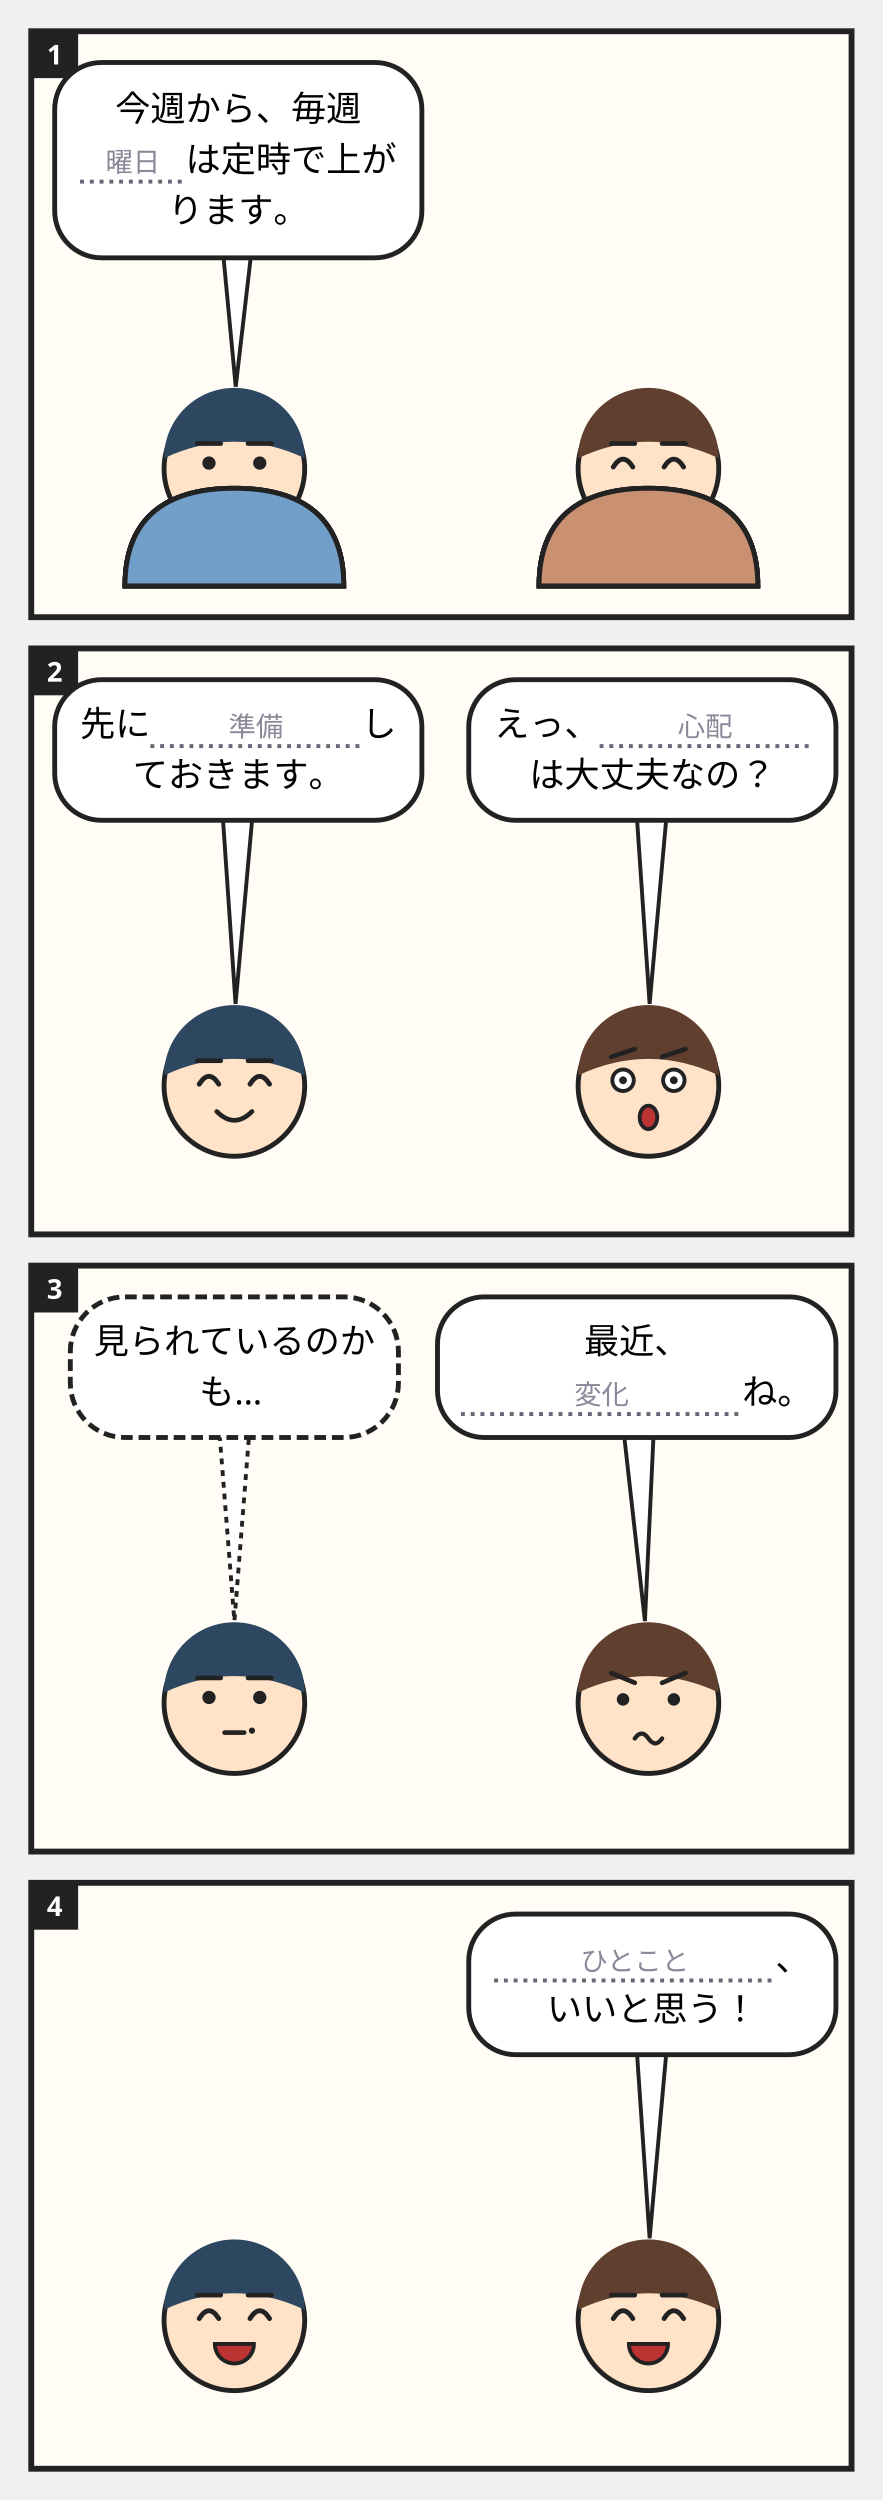
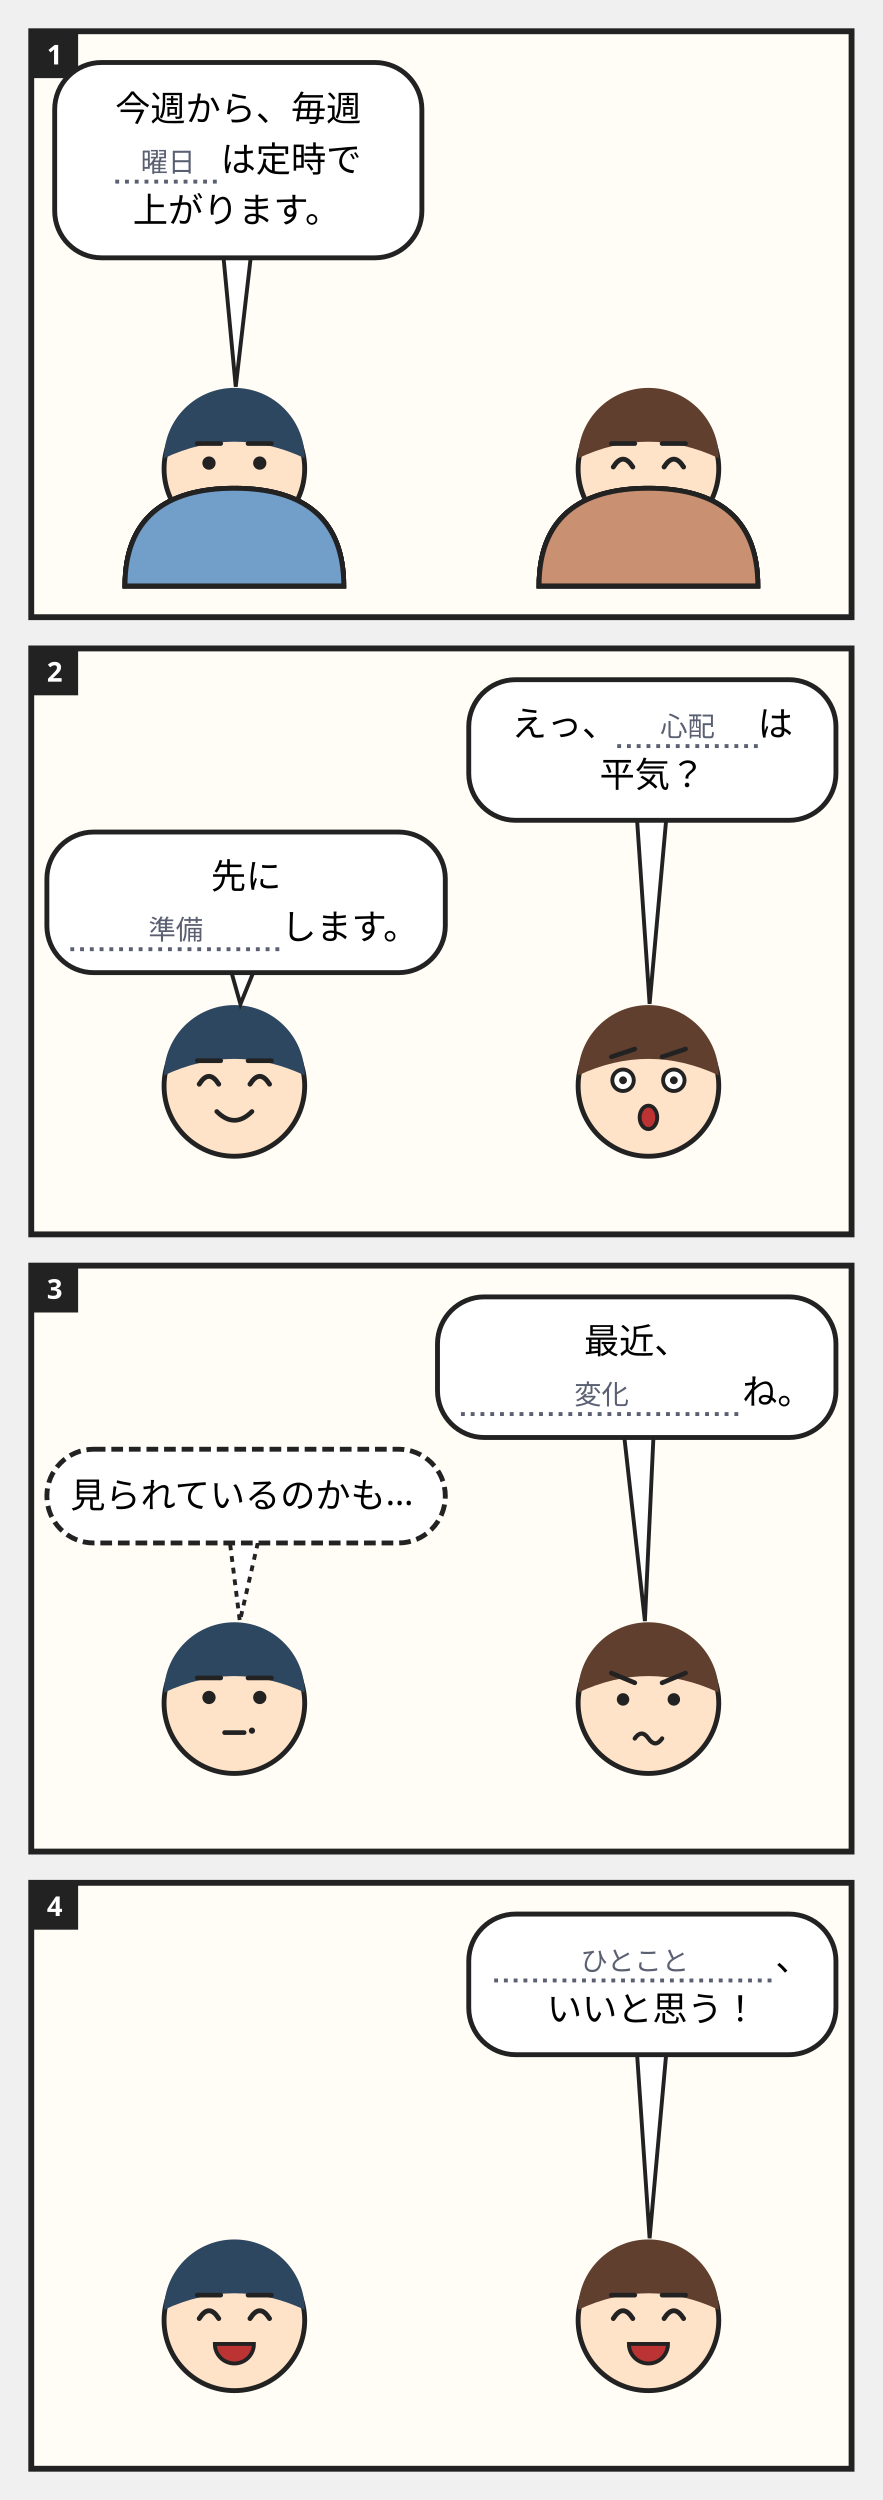
<svg xmlns="http://www.w3.org/2000/svg" viewBox="0 0 452 1280" width="452" height="1280" font-family="'Noto Sans JP',sans-serif">
  <g data-panel="p1">
    <rect x="16" y="16" width="420" height="300" fill="#fffdf6" stroke="#222" stroke-width="3" />
    <rect x="16" y="16" width="24" height="24" fill="#222" />
    <text x="28" y="33" text-anchor="middle" font-size="14" font-weight="700" fill="#fff">1</text>
    <path d="M64 300c0 -34 20 -50 56 -50s56 16 56 50z" fill="hsl(210 45% 62%)" stroke="#222" stroke-width="2.5" />
    <path d="M276 300c0 -34 20 -50 56 -50s56 16 56 50z" fill="hsl(20 45% 62%)" stroke="#222" stroke-width="2.5" />
    <g data-face="neutral">
      <circle cx="120" cy="240" r="36" fill="#ffe3c8" stroke="#222" stroke-width="2.5" />
      <path d="M84 234.6A36 36 0 0 1 156 234.6Q120 217.7 84 234.6z" fill="hsl(210 35% 28%)" />
      <path d="M101 227.1L113 227.1" stroke="#222" stroke-width="2.4" stroke-linecap="round" />
      <path d="M127 227.1L139 227.1" stroke="#222" stroke-width="2.4" stroke-linecap="round" />
      <circle cx="107" cy="237.1" r="3.4" fill="#222" />
      <circle cx="133" cy="237.1" r="3.4" fill="#222" />
      <path d="M114 255.1h12" stroke="#222" stroke-width="2.4" stroke-linecap="round" />
    </g>
    <g data-face="smile">
      <circle cx="332" cy="240" r="36" fill="#ffe3c8" stroke="#222" stroke-width="2.5" />
      <path d="M296 234.6A36 36 0 0 1 368 234.6Q332 217.7 296 234.6z" fill="hsl(20 35% 28%)" />
      <path d="M313 227.1L325 227.1" stroke="#222" stroke-width="2.4" stroke-linecap="round" />
      <path d="M339 227.1L351 227.1" stroke="#222" stroke-width="2.4" stroke-linecap="round" />
      <path d="M314 239.1q5 -8 10 0" fill="none" stroke="#222" stroke-width="2.5" stroke-linecap="round" />
      <path d="M340 239.1q5 -8 10 0" fill="none" stroke="#222" stroke-width="2.5" stroke-linecap="round" />
      <path d="M323 253.1q9 9 18 0" fill="none" stroke="#222" stroke-width="2.4" stroke-linecap="round" />
    </g>
  </g>
  <g data-bubble="p1.b0">
    <path d="M113.5 121.9L120.7 198L129.5 122.1z" fill="#fff" stroke="#222" stroke-width="2" />
    <rect x="28" y="32" width="188" height="100" rx="24" fill="#fff" stroke="#222" stroke-width="2.5" />
-     <text x="59" y="62" font-size="18">今</text>
-     <text x="77" y="62" font-size="18">週</text>
-     <text x="95" y="62" font-size="18">か</text>
-     <text x="113" y="62" font-size="18">ら</text>
-     <text x="131" y="62" font-size="18">、</text>
-     <text x="149" y="62" font-size="18">毎</text>
-     <text x="167" y="62" font-size="18">週</text>
-     <text x="95" y="88" font-size="18">は</text>
-     <text x="113" y="88" font-size="18">定</text>
-     <text x="131" y="88" font-size="18">時</text>
-     <text x="149" y="88" font-size="18">で</text>
-     <text x="167" y="88" font-size="18">上</text>
-     <text x="185" y="88" font-size="18">が</text>
-     <text x="86" y="114" font-size="18">り</text>
-     <text x="104" y="114" font-size="18">ま</text>
-     <text x="122" y="114" font-size="18">す</text>
-     <text x="140" y="114" font-size="18">。</text>
+     <text x="59" y="62" font-size="18">今週から、毎週</text>
+     <text x="113" y="88" font-size="18">は定時で</text>
+     <text x="68" y="114" font-size="18">上がります。</text>
    <g data-slot="day">
-       <line x1="41" y1="93" x2="95" y2="93" stroke="#667" stroke-width="2" stroke-dasharray="2 3" />
-       <text x="68" y="88" text-anchor="middle" font-size="14" fill="#889">曜日</text>
+       <line x1="59" y1="93" x2="113" y2="93" stroke="#5a6072" stroke-width="2" stroke-dasharray="2 3" />
+       <text x="86" y="88" text-anchor="middle" font-size="14" fill="#5a6072">曜日</text>
    </g>
  </g>
  <g data-panel="p2">
    <rect x="16" y="332" width="420" height="300" fill="#fffdf6" stroke="#222" stroke-width="3" />
    <rect x="16" y="332" width="24" height="24" fill="#222" />
    <text x="28" y="349" text-anchor="middle" font-size="14" font-weight="700" fill="#fff">2</text>
    <path d="M64 300c0 -34 20 -50 56 -50s56 16 56 50z" fill="hsl(210 45% 62%)" stroke="#222" stroke-width="2.5" />
    <path d="M276 300c0 -34 20 -50 56 -50s56 16 56 50z" fill="hsl(20 45% 62%)" stroke="#222" stroke-width="2.5" />
    <g data-face="smile">
      <circle cx="120" cy="556" r="36" fill="#ffe3c8" stroke="#222" stroke-width="2.5" />
      <path d="M84 550.6A36 36 0 0 1 156 550.6Q120 533.7 84 550.6z" fill="hsl(210 35% 28%)" />
      <path d="M101 543.1L113 543.1" stroke="#222" stroke-width="2.4" stroke-linecap="round" />
      <path d="M127 543.1L139 543.1" stroke="#222" stroke-width="2.4" stroke-linecap="round" />
      <path d="M102 555.1q5 -8 10 0" fill="none" stroke="#222" stroke-width="2.5" stroke-linecap="round" />
      <path d="M128 555.1q5 -8 10 0" fill="none" stroke="#222" stroke-width="2.5" stroke-linecap="round" />
      <path d="M111 569.1q9 9 18 0" fill="none" stroke="#222" stroke-width="2.4" stroke-linecap="round" />
    </g>
    <g data-face="surprise">
      <circle cx="332" cy="556" r="36" fill="#ffe3c8" stroke="#222" stroke-width="2.5" />
      <path d="M296 550.6A36 36 0 0 1 368 550.6Q332 533.7 296 550.6z" fill="hsl(20 35% 28%)" />
      <path d="M313 541.1L325 537.1" stroke="#222" stroke-width="2.4" stroke-linecap="round" />
      <path d="M339 541.1L351 537.1" stroke="#222" stroke-width="2.4" stroke-linecap="round" />
      <circle cx="319" cy="553.1" r="5.5" fill="#fff" stroke="#222" stroke-width="2" />
      <circle cx="319" cy="553.1" r="2" fill="#222" />
      <circle cx="345" cy="553.1" r="5.5" fill="#fff" stroke="#222" stroke-width="2" />
      <circle cx="345" cy="553.1" r="2" fill="#222" />
      <ellipse cx="332" cy="572.1" rx="4.5" ry="6" fill="#b33" stroke="#222" stroke-width="2" />
    </g>
  </g>
  <g data-bubble="p2.b0">
    <path d="M325.7 412.7L332.6 514L341.7 412.9z" fill="#fff" stroke="#222" stroke-width="2" />
    <rect x="240" y="348" width="188" height="72" rx="24" fill="#fff" stroke="#222" stroke-width="2.5" />
-     <text x="253" y="377" font-size="18">え</text>
-     <text x="271" y="377" font-size="18">っ</text>
-     <text x="289" y="377" font-size="18">、</text>
-     <text x="271" y="403" font-size="18">は</text>
-     <text x="289" y="403" font-size="18">大</text>
-     <text x="307" y="403" font-size="18">丈</text>
-     <text x="325" y="403" font-size="18">夫</text>
-     <text x="343" y="403" font-size="18">な</text>
-     <text x="361" y="403" font-size="18">の</text>
-     <text x="379" y="403" font-size="18">？</text>
+     <text x="262" y="377" font-size="18">えっ、</text>
+     <text x="388" y="377" font-size="18">は</text>
+     <text x="307" y="403" font-size="18">平気？</text>
    <g data-slot="what">
-       <line x1="307" y1="382" x2="415" y2="382" stroke="#667" stroke-width="2" stroke-dasharray="2 3" />
-       <text x="361" y="377" text-anchor="middle" font-size="14" fill="#889">心配</text>
+       <line x1="316" y1="382" x2="388" y2="382" stroke="#5a6072" stroke-width="2" stroke-dasharray="2 3" />
+       <text x="352" y="377" text-anchor="middle" font-size="14" fill="#5a6072">心配</text>
    </g>
  </g>
  <g data-bubble="p2.b1">
-     <path d="M113.7 412.7L120.6 514L129.7 412.9z" fill="#fff" stroke="#222" stroke-width="2" />
-     <rect x="28" y="348" width="188" height="72" rx="24" fill="#fff" stroke="#222" stroke-width="2.5" />
-     <text x="41" y="377" font-size="18">先</text>
-     <text x="59" y="377" font-size="18">に</text>
-     <text x="185" y="377" font-size="18">し</text>
-     <text x="68" y="403" font-size="18">て</text>
-     <text x="86" y="403" font-size="18">お</text>
-     <text x="104" y="403" font-size="18">き</text>
-     <text x="122" y="403" font-size="18">ま</text>
-     <text x="140" y="403" font-size="18">す</text>
-     <text x="158" y="403" font-size="18">。</text>
+     <path d="M116.4 490.4L123.1 514.1L132.4 491.2z" fill="#fff" stroke="#222" stroke-width="2" />
+     <rect x="24" y="426" width="204" height="72" rx="24" fill="#fff" stroke="#222" stroke-width="2.5" />
+     <text x="108" y="455" font-size="18">先に</text>
+     <text x="144" y="481" font-size="18">します。</text>
    <g data-slot="prep">
-       <line x1="77" y1="382" x2="185" y2="382" stroke="#667" stroke-width="2" stroke-dasharray="2 3" />
-       <text x="131" y="377" text-anchor="middle" font-size="14" fill="#889">準備</text>
+       <line x1="36" y1="486" x2="144" y2="486" stroke="#5a6072" stroke-width="2" stroke-dasharray="2 3" />
+       <text x="90" y="481" text-anchor="middle" font-size="14" fill="#5a6072">準備</text>
    </g>
  </g>
  <g data-panel="p3">
    <rect x="16" y="648" width="420" height="300" fill="#fffdf6" stroke="#222" stroke-width="3" />
    <rect x="16" y="648" width="24" height="24" fill="#222" />
    <text x="28" y="665" text-anchor="middle" font-size="14" font-weight="700" fill="#fff">3</text>
    <path d="M64 300c0 -34 20 -50 56 -50s56 16 56 50z" fill="hsl(210 45% 62%)" stroke="#222" stroke-width="2.5" />
    <path d="M276 300c0 -34 20 -50 56 -50s56 16 56 50z" fill="hsl(20 45% 62%)" stroke="#222" stroke-width="2.5" />
    <g data-face="think">
      <circle cx="120" cy="872" r="36" fill="#ffe3c8" stroke="#222" stroke-width="2.5" />
      <path d="M84 866.6A36 36 0 0 1 156 866.6Q120 849.7 84 866.6z" fill="hsl(210 35% 28%)" />
      <path d="M101 859.1L113 859.1" stroke="#222" stroke-width="2.4" stroke-linecap="round" />
      <path d="M127 859.1L139 859.1" stroke="#222" stroke-width="2.4" stroke-linecap="round" />
      <circle cx="107" cy="869.1" r="3.4" fill="#222" />
      <circle cx="133" cy="869.1" r="3.4" fill="#222" />
      <path d="M115 887.1h10" stroke="#222" stroke-width="2.4" stroke-linecap="round" />
      <circle cx="129" cy="886.1" r="1.6" fill="#222" />
    </g>
    <g data-face="worry">
      <circle cx="332" cy="872" r="36" fill="#ffe3c8" stroke="#222" stroke-width="2.5" />
      <path d="M296 866.6A36 36 0 0 1 368 866.6Q332 849.7 296 866.6z" fill="hsl(20 35% 28%)" />
      <path d="M313 856.6L325 861.6" stroke="#222" stroke-width="2.4" stroke-linecap="round" />
      <path d="M339 861.6L351 856.6" stroke="#222" stroke-width="2.4" stroke-linecap="round" />
      <circle cx="319" cy="870.1" r="3.2" fill="#222" />
      <circle cx="345" cy="870.1" r="3.2" fill="#222" />
      <path d="M325 890.1q3.5 -5 7 0t7 0" fill="none" stroke="#222" stroke-width="2.2" stroke-linecap="round" />
    </g>
  </g>
  <g data-bubble="p3.b0">
    <path d="M318.9 729.1L330.2 830L334.9 728.5z" fill="#fff" stroke="#222" stroke-width="2" />
    <rect x="224" y="664" width="204" height="72" rx="24" fill="#fff" stroke="#222" stroke-width="2.5" />
-     <text x="299" y="693" font-size="18">最</text>
-     <text x="317" y="693" font-size="18">近</text>
-     <text x="335" y="693" font-size="18">、</text>
-     <text x="380" y="719" font-size="18">ね</text>
-     <text x="398" y="719" font-size="18">。</text>
+     <text x="299" y="693" font-size="18">最近、</text>
+     <text x="380" y="719" font-size="18">ね。</text>
    <g data-slot="change">
-       <line x1="236" y1="724" x2="380" y2="724" stroke="#667" stroke-width="2" stroke-dasharray="2 3" />
-       <text x="308" y="719" text-anchor="middle" font-size="14" fill="#889">変化</text>
+       <line x1="236" y1="724" x2="380" y2="724" stroke="#5a6072" stroke-width="2" stroke-dasharray="2 3" />
+       <text x="308" y="719" text-anchor="middle" font-size="14" fill="#5a6072">変化</text>
    </g>
  </g>
  <g data-bubble="p3.b1">
-     <path d="M112 728.8L120 830L128 728.8z" fill="#fff" stroke="#222" stroke-width="2" stroke-dasharray="3 3" />
-     <rect x="36" y="664" width="168" height="72" rx="28" stroke-dasharray="6 3" fill="#fff" stroke="#222" stroke-width="2.5" />
-     <text x="48" y="693" font-size="18">見</text>
-     <text x="66" y="693" font-size="18">ら</text>
-     <text x="84" y="693" font-size="18">れ</text>
-     <text x="102" y="693" font-size="18">て</text>
-     <text x="120" y="693" font-size="18">い</text>
-     <text x="138" y="693" font-size="18">る</text>
-     <text x="156" y="693" font-size="18">の</text>
-     <text x="174" y="693" font-size="18">か</text>
-     <text x="102" y="719" font-size="18">も</text>
-     <text x="120" y="719" font-size="18">…</text>
+     <path d="M117.1 784.8L122.8 830.1L133 785.6z" fill="#fff" stroke="#222" stroke-width="2" stroke-dasharray="3 3" />
+     <rect x="24" y="742" width="204" height="48" rx="24" stroke-dasharray="6 3" fill="#fff" stroke="#222" stroke-width="2.5" />
+     <text x="36" y="772" font-size="18">見られているのかも…</text>
  </g>
  <g data-panel="p4">
    <rect x="16" y="964" width="420" height="300" fill="#fffdf6" stroke="#222" stroke-width="3" />
    <rect x="16" y="964" width="24" height="24" fill="#222" />
    <text x="28" y="981" text-anchor="middle" font-size="14" font-weight="700" fill="#fff">4</text>
    <path d="M64 300c0 -34 20 -50 56 -50s56 16 56 50z" fill="hsl(210 45% 62%)" stroke="#222" stroke-width="2.5" />
    <path d="M276 300c0 -34 20 -50 56 -50s56 16 56 50z" fill="hsl(20 45% 62%)" stroke="#222" stroke-width="2.5" />
    <g data-face="laugh">
      <circle cx="120" cy="1188" r="36" fill="#ffe3c8" stroke="#222" stroke-width="2.5" />
      <path d="M84 1182.6A36 36 0 0 1 156 1182.6Q120 1165.7 84 1182.6z" fill="hsl(210 35% 28%)" />
      <path d="M101 1175.1L113 1175.1" stroke="#222" stroke-width="2.4" stroke-linecap="round" />
      <path d="M127 1175.1L139 1175.1" stroke="#222" stroke-width="2.4" stroke-linecap="round" />
      <path d="M102 1187.1q5 -8 10 0" fill="none" stroke="#222" stroke-width="2.5" stroke-linecap="round" />
      <path d="M128 1187.1q5 -8 10 0" fill="none" stroke="#222" stroke-width="2.5" stroke-linecap="round" />
      <path d="M110 1200.1h20a10 10 0 0 1 -20 0z" fill="#b33" stroke="#222" stroke-width="2" />
    </g>
    <g data-face="laugh">
      <circle cx="332" cy="1188" r="36" fill="#ffe3c8" stroke="#222" stroke-width="2.5" />
      <path d="M296 1182.6A36 36 0 0 1 368 1182.6Q332 1165.7 296 1182.6z" fill="hsl(20 35% 28%)" />
      <path d="M313 1175.1L325 1175.1" stroke="#222" stroke-width="2.4" stroke-linecap="round" />
      <path d="M339 1175.1L351 1175.1" stroke="#222" stroke-width="2.4" stroke-linecap="round" />
      <path d="M314 1187.1q5 -8 10 0" fill="none" stroke="#222" stroke-width="2.5" stroke-linecap="round" />
      <path d="M340 1187.1q5 -8 10 0" fill="none" stroke="#222" stroke-width="2.5" stroke-linecap="round" />
      <path d="M322 1200.1h20a10 10 0 0 1 -20 0z" fill="#b33" stroke="#222" stroke-width="2" />
    </g>
  </g>
  <g data-bubble="p4.b0">
    <path d="M325.7 1044.7L332.6 1146L341.7 1044.9z" fill="#fff" stroke="#222" stroke-width="2" />
    <rect x="240" y="980" width="188" height="72" rx="24" fill="#fff" stroke="#222" stroke-width="2.5" />
    <text x="397" y="1009" font-size="18">、</text>
-     <text x="280" y="1035" font-size="18">い</text>
-     <text x="298" y="1035" font-size="18">い</text>
-     <text x="316" y="1035" font-size="18">と</text>
-     <text x="334" y="1035" font-size="18">思</text>
-     <text x="352" y="1035" font-size="18">う</text>
-     <text x="370" y="1035" font-size="18">！</text>
+     <text x="280" y="1035" font-size="18">いいと思う！</text>
    <g data-slot="wish">
-       <line x1="253" y1="1014" x2="397" y2="1014" stroke="#667" stroke-width="2" stroke-dasharray="2 3" />
-       <text x="325" y="1009" text-anchor="middle" font-size="14" fill="#889">ひとこと</text>
+       <line x1="253" y1="1014" x2="397" y2="1014" stroke="#5a6072" stroke-width="2" stroke-dasharray="2 3" />
+       <text x="325" y="1009" text-anchor="middle" font-size="14" fill="#5a6072">ひとこと</text>
    </g>
  </g>
</svg>
